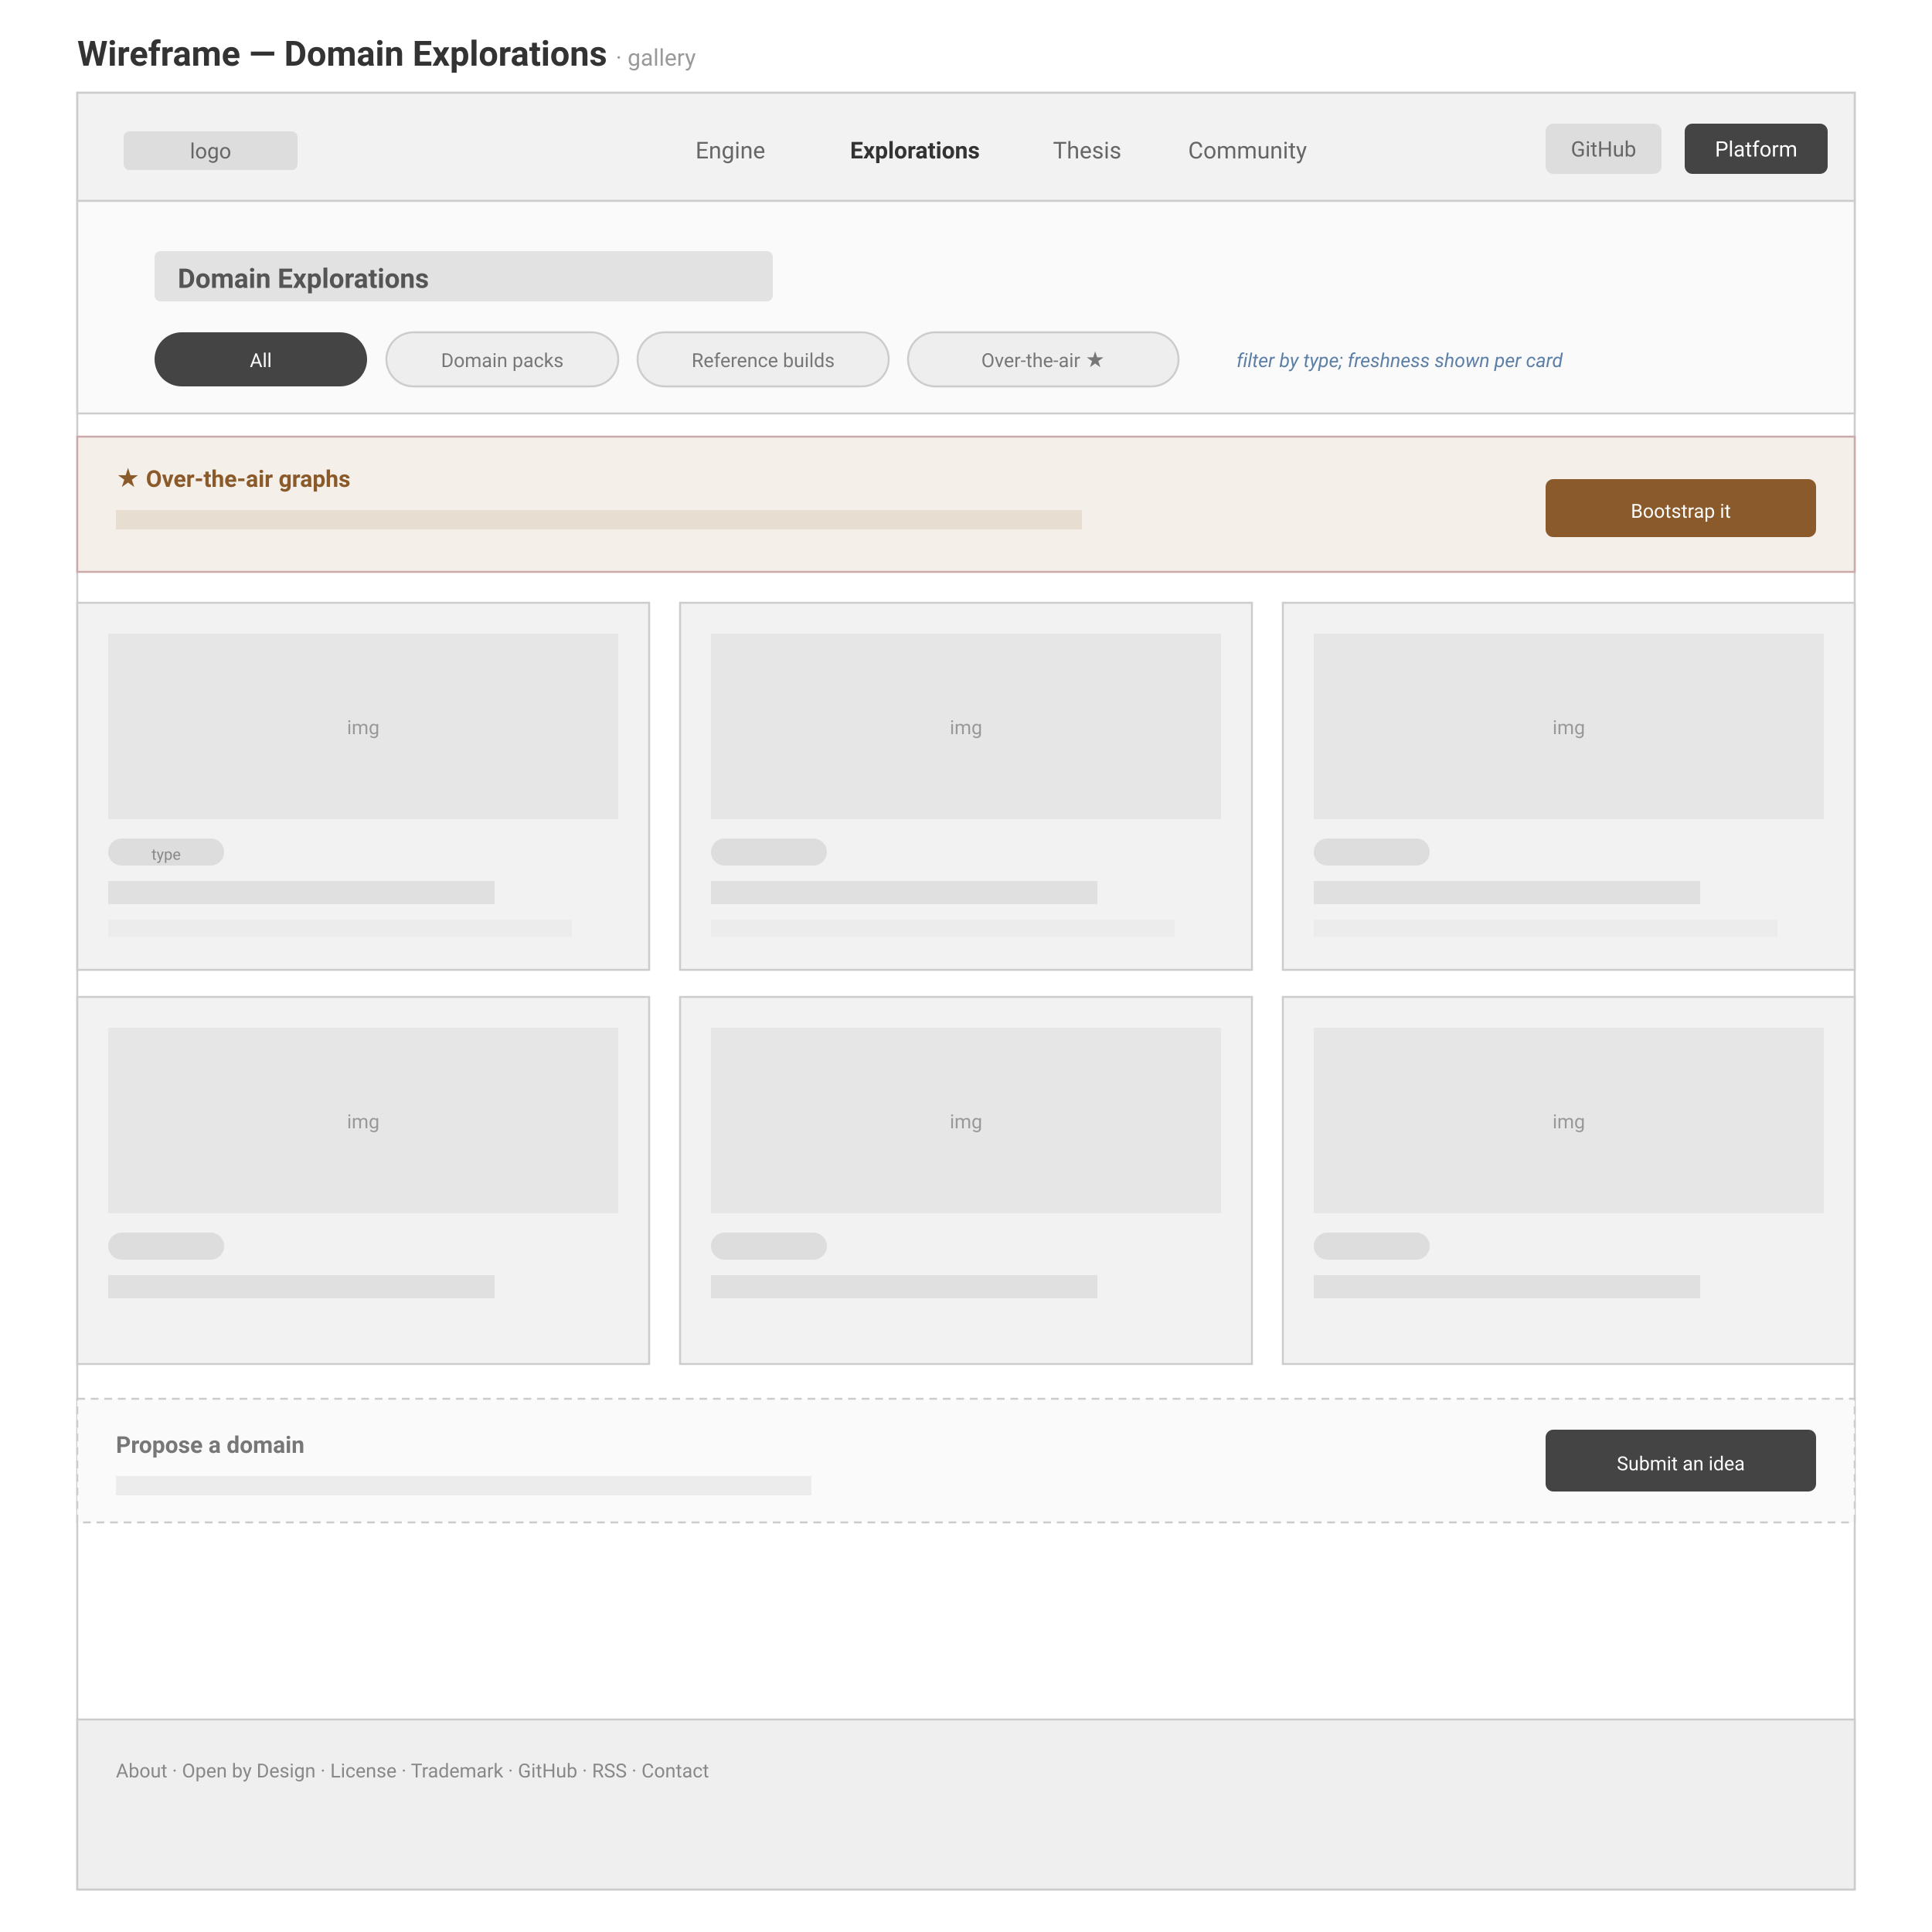
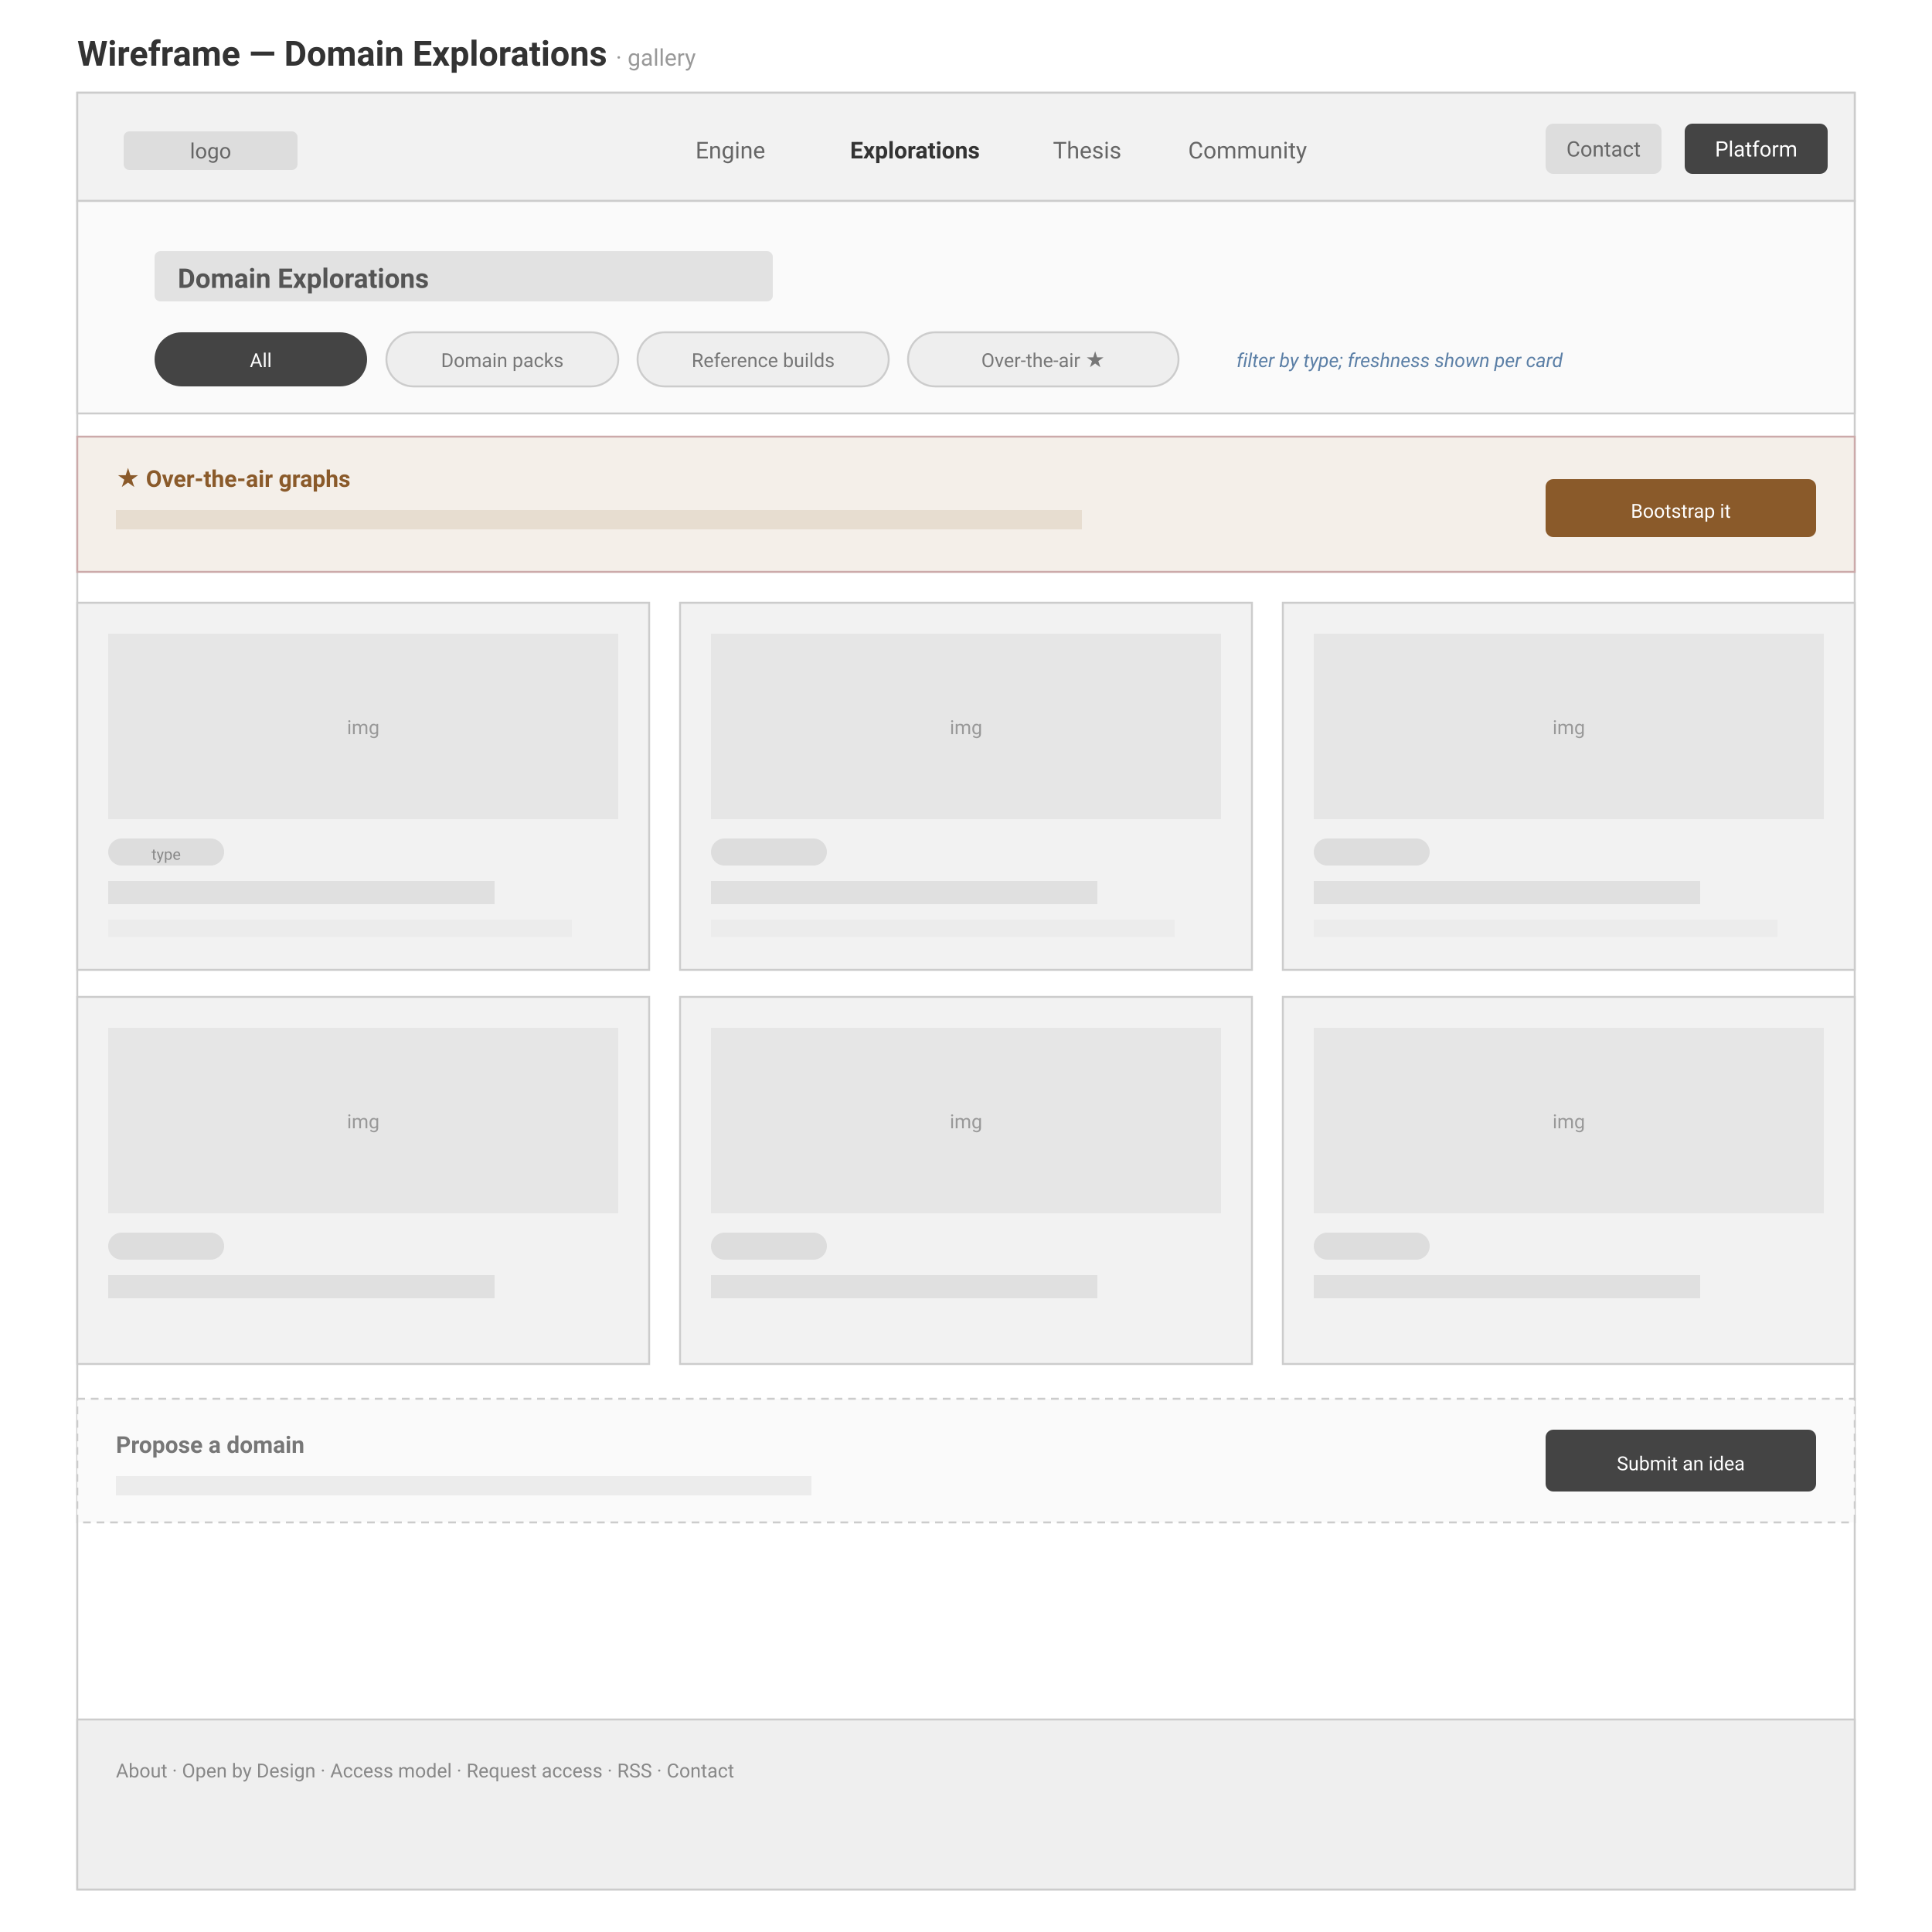
<svg xmlns="http://www.w3.org/2000/svg" viewBox="0 0 1000 1000" font-family="-apple-system, BlinkMacSystemFont, 'Segoe UI', Roboto, Arial, sans-serif">
  <rect x="0" y="0" width="1000" height="1000" fill="#ffffff" />
  <text x="40" y="34" font-size="18" font-weight="700" fill="#333">Wireframe — Domain Explorations  <tspan font-size="12" font-weight="400" fill="#999">· gallery</tspan>
  </text>
  <rect x="40" y="48" width="920" height="930" fill="#ffffff" stroke="#cccccc" />
  <rect x="40" y="48" width="920" height="56" fill="#F2F2F2" stroke="#cccccc" />
  <rect x="64" y="68" width="90" height="20" rx="3" fill="#ddd" />
  <text x="109" y="82" font-size="11" text-anchor="middle" fill="#666">logo</text>
  <text x="360" y="82" font-size="12" fill="#666">Engine</text>
  <text x="440" y="82" font-size="12" font-weight="700" fill="#333">Explorations</text>
  <text x="545" y="82" font-size="12" fill="#666">Thesis</text>
  <text x="615" y="82" font-size="12" fill="#666">Community</text>
  <rect x="800" y="64" width="60" height="26" rx="4" fill="#ddd" />
-   <text x="830" y="81" font-size="11" text-anchor="middle" fill="#666">GitHub</text>
+   <text x="830" y="81" font-size="11" text-anchor="middle" fill="#666">Contact</text>
  <rect x="872" y="64" width="74" height="26" rx="4" fill="#444" />
  <text x="909" y="81" font-size="11" text-anchor="middle" fill="#fff">Platform</text>
  <rect x="40" y="104" width="920" height="110" fill="#FAFAFA" stroke="#cccccc" />
  <rect x="80" y="130" width="320" height="26" rx="3" fill="#e2e2e2" />
  <text x="92" y="149" font-size="14" font-weight="700" fill="#555">Domain Explorations</text>
  <rect x="80" y="172" width="110" height="28" rx="14" fill="#444" />
  <text x="135" y="190" font-size="10" text-anchor="middle" fill="#fff">All</text>
  <rect x="200" y="172" width="120" height="28" rx="14" fill="#eee" stroke="#ccc" />
  <text x="260" y="190" font-size="10" text-anchor="middle" fill="#777">Domain packs</text>
  <rect x="330" y="172" width="130" height="28" rx="14" fill="#eee" stroke="#ccc" />
  <text x="395" y="190" font-size="10" text-anchor="middle" fill="#777">Reference builds</text>
  <rect x="470" y="172" width="140" height="28" rx="14" fill="#eee" stroke="#ccc" />
  <text x="540" y="190" font-size="10" text-anchor="middle" fill="#777">Over-the-air ★</text>
  <text x="640" y="190" font-size="10" font-style="italic" fill="#5B7FA6">filter by type; freshness shown per card</text>
  <rect x="40" y="226" width="920" height="70" fill="#F4EFE9" stroke="#caa" />
  <text x="60" y="252" font-size="12" font-weight="700" fill="#8a5a2a">★ Over-the-air graphs</text>
  <rect x="60" y="264" width="500" height="10" fill="#e7ddd0" />
  <rect x="800" y="248" width="140" height="30" rx="4" fill="#8a5a2a" />
  <text x="870" y="268" font-size="10" text-anchor="middle" fill="#fff">Bootstrap it</text>
  <g>
    <rect x="40" y="312" width="296" height="190" fill="#F2F2F2" stroke="#ccc" />
    <rect x="56" y="328" width="264" height="96" fill="#E6E6E6" />
    <text x="188" y="380" font-size="10" text-anchor="middle" fill="#999">img</text>
    <rect x="56" y="434" width="60" height="14" rx="7" fill="#ddd" />
    <text x="86" y="445" font-size="8" text-anchor="middle" fill="#888">type</text>
    <rect x="56" y="456" width="200" height="12" fill="#e0e0e0" />
    <rect x="56" y="476" width="240" height="9" fill="#ececec" />
    <rect x="352" y="312" width="296" height="190" fill="#F2F2F2" stroke="#ccc" />
    <rect x="368" y="328" width="264" height="96" fill="#E6E6E6" />
    <text x="500" y="380" font-size="10" text-anchor="middle" fill="#999">img</text>
    <rect x="368" y="434" width="60" height="14" rx="7" fill="#ddd" />
    <rect x="368" y="456" width="200" height="12" fill="#e0e0e0" />
    <rect x="368" y="476" width="240" height="9" fill="#ececec" />
    <rect x="664" y="312" width="296" height="190" fill="#F2F2F2" stroke="#ccc" />
    <rect x="680" y="328" width="264" height="96" fill="#E6E6E6" />
    <text x="812" y="380" font-size="10" text-anchor="middle" fill="#999">img</text>
    <rect x="680" y="434" width="60" height="14" rx="7" fill="#ddd" />
    <rect x="680" y="456" width="200" height="12" fill="#e0e0e0" />
    <rect x="680" y="476" width="240" height="9" fill="#ececec" />
    <rect x="40" y="516" width="296" height="190" fill="#F2F2F2" stroke="#ccc" />
    <rect x="56" y="532" width="264" height="96" fill="#E6E6E6" />
    <text x="188" y="584" font-size="10" text-anchor="middle" fill="#999">img</text>
    <rect x="56" y="638" width="60" height="14" rx="7" fill="#ddd" />
    <rect x="56" y="660" width="200" height="12" fill="#e0e0e0" />
    <rect x="352" y="516" width="296" height="190" fill="#F2F2F2" stroke="#ccc" />
    <rect x="368" y="532" width="264" height="96" fill="#E6E6E6" />
    <text x="500" y="584" font-size="10" text-anchor="middle" fill="#999">img</text>
    <rect x="368" y="638" width="60" height="14" rx="7" fill="#ddd" />
    <rect x="368" y="660" width="200" height="12" fill="#e0e0e0" />
    <rect x="664" y="516" width="296" height="190" fill="#F2F2F2" stroke="#ccc" />
    <rect x="680" y="532" width="264" height="96" fill="#E6E6E6" />
    <text x="812" y="584" font-size="10" text-anchor="middle" fill="#999">img</text>
    <rect x="680" y="638" width="60" height="14" rx="7" fill="#ddd" />
    <rect x="680" y="660" width="200" height="12" fill="#e0e0e0" />
  </g>
  <rect x="40" y="724" width="920" height="64" fill="#FAFAFA" stroke="#ccc" stroke-dasharray="4 3" />
  <text x="60" y="752" font-size="12" font-weight="700" fill="#777">Propose a domain</text>
  <rect x="60" y="764" width="360" height="10" fill="#ececec" />
  <rect x="800" y="740" width="140" height="32" rx="4" fill="#444" />
  <text x="870" y="761" font-size="10" text-anchor="middle" fill="#fff">Submit an idea</text>
  <rect x="40" y="890" width="920" height="88" fill="#EFEFEF" stroke="#cccccc" />
-   <text x="60" y="920" font-size="10" fill="#888">About · Open by Design · License · Trademark · GitHub · RSS · Contact</text>
+   <text x="60" y="920" font-size="10" fill="#888">About · Open by Design · Access model · Request access · RSS · Contact</text>
</svg>
